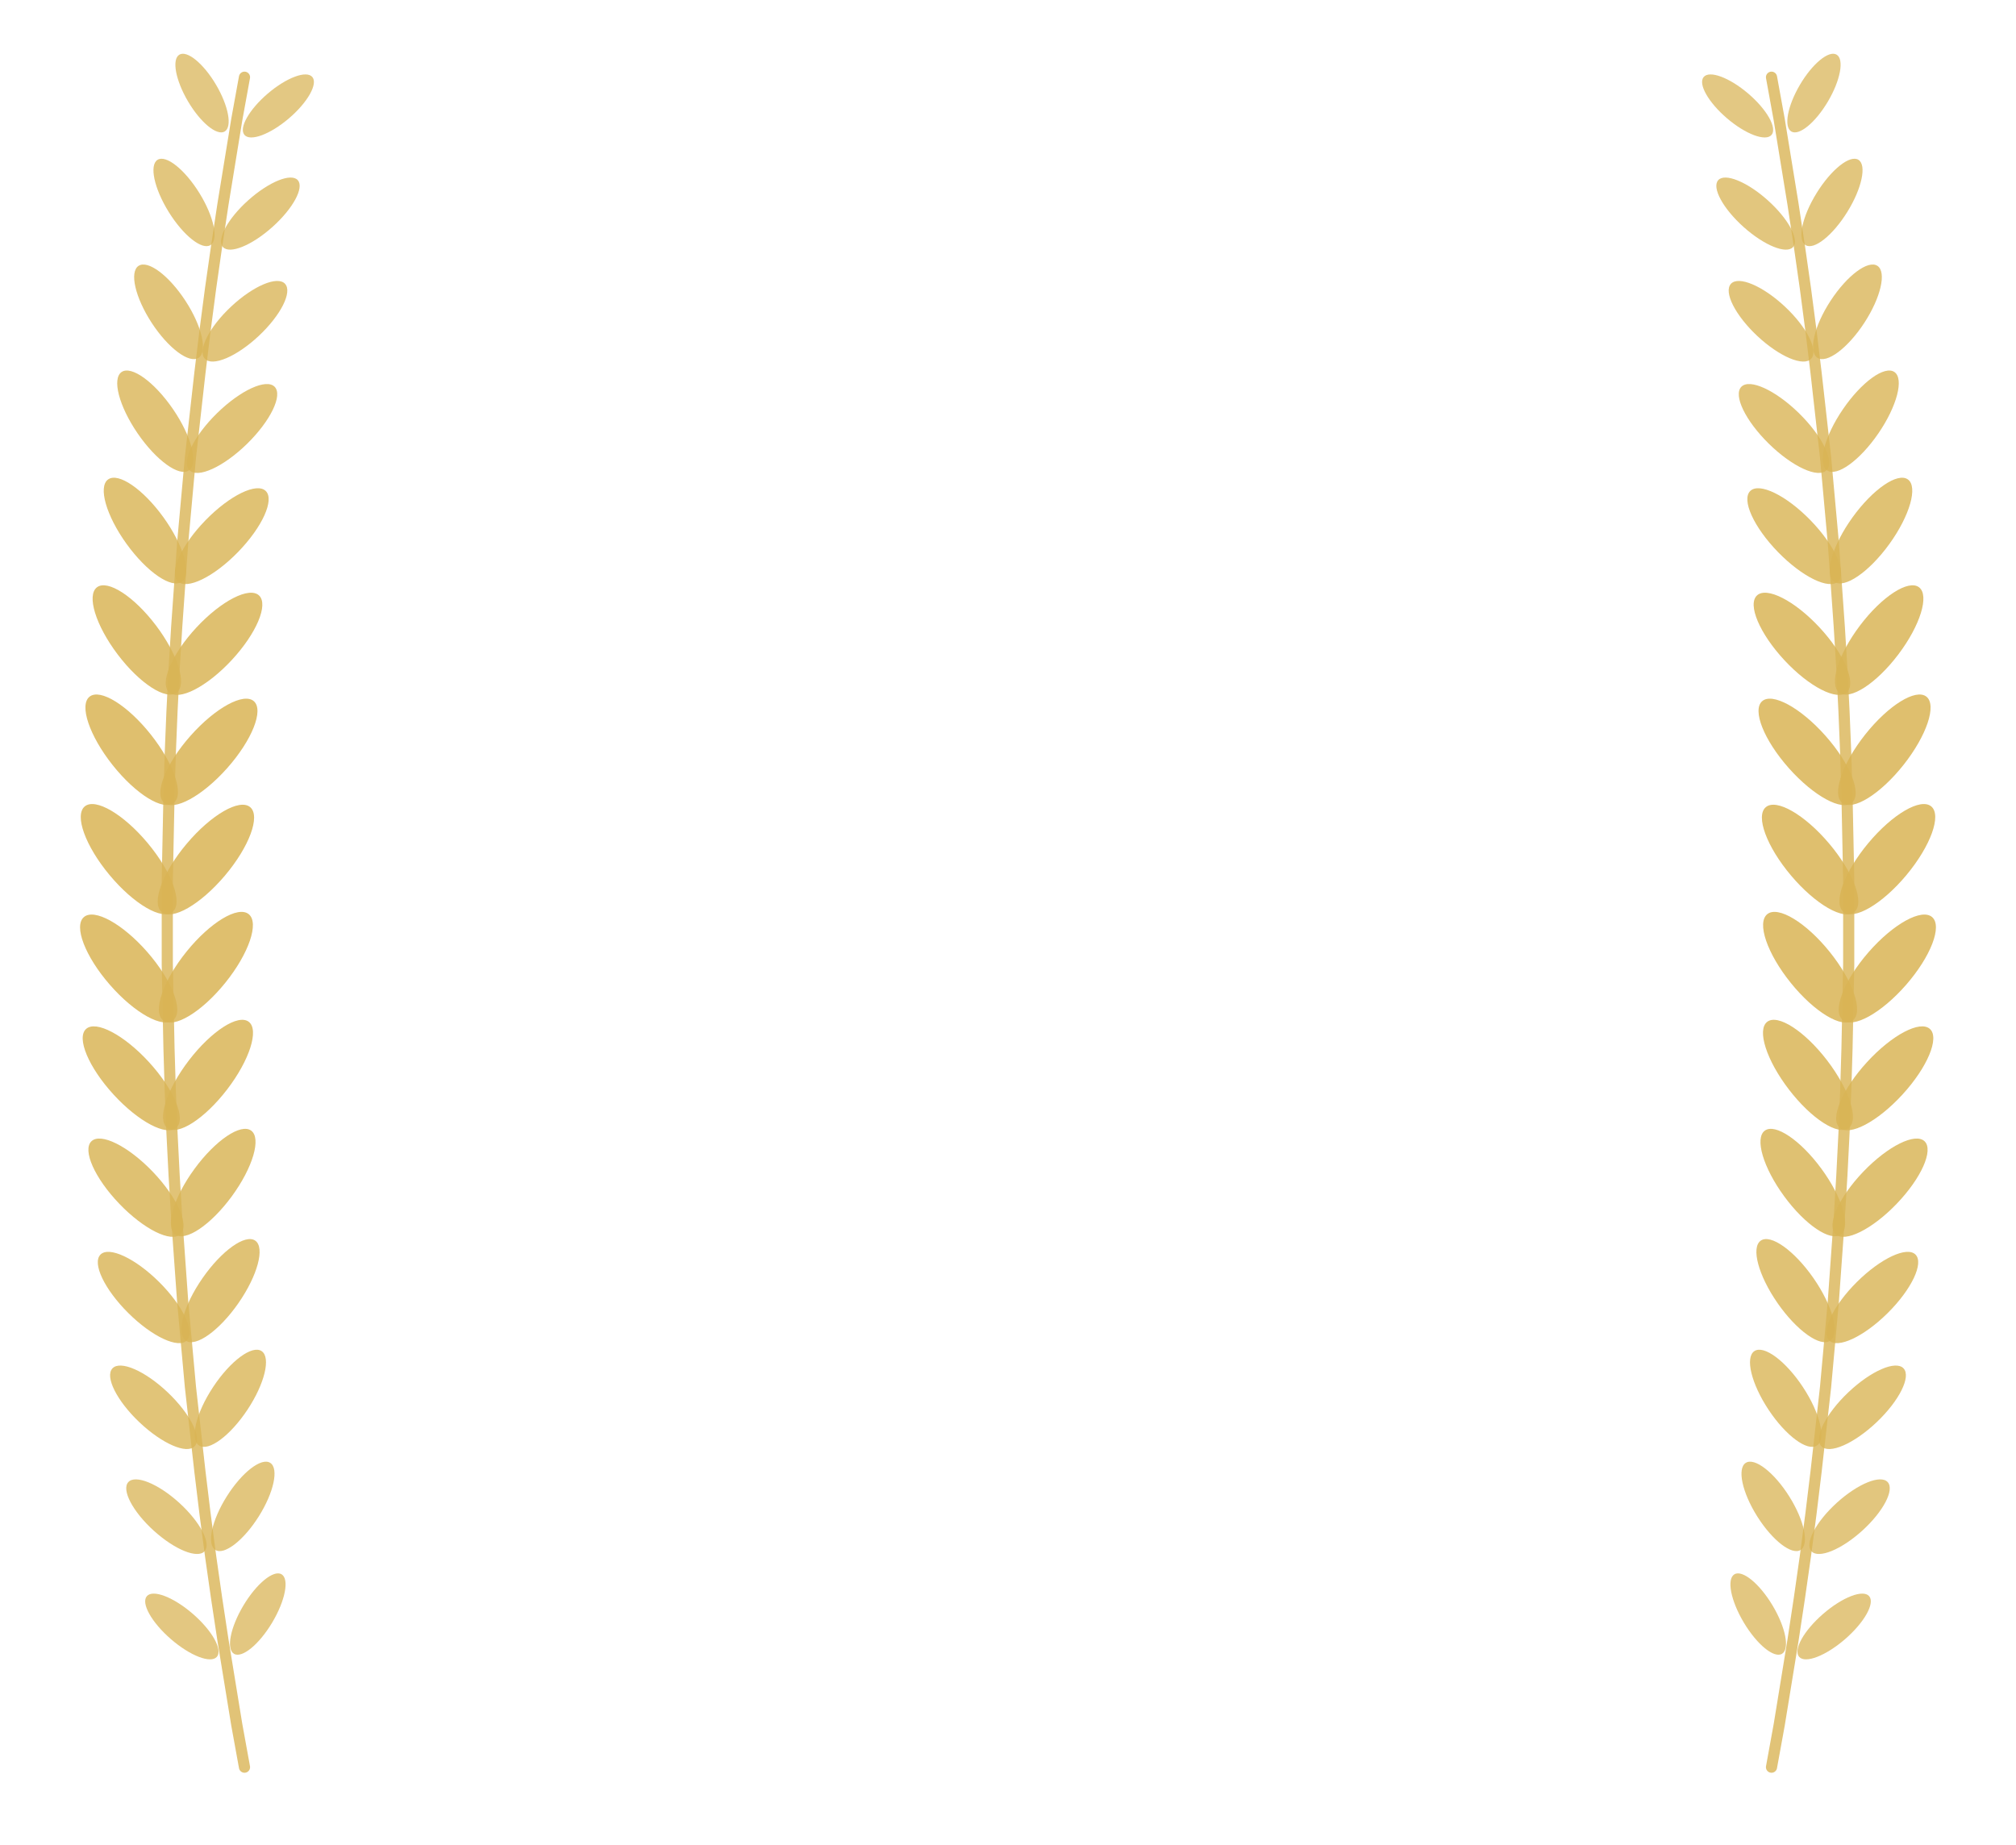
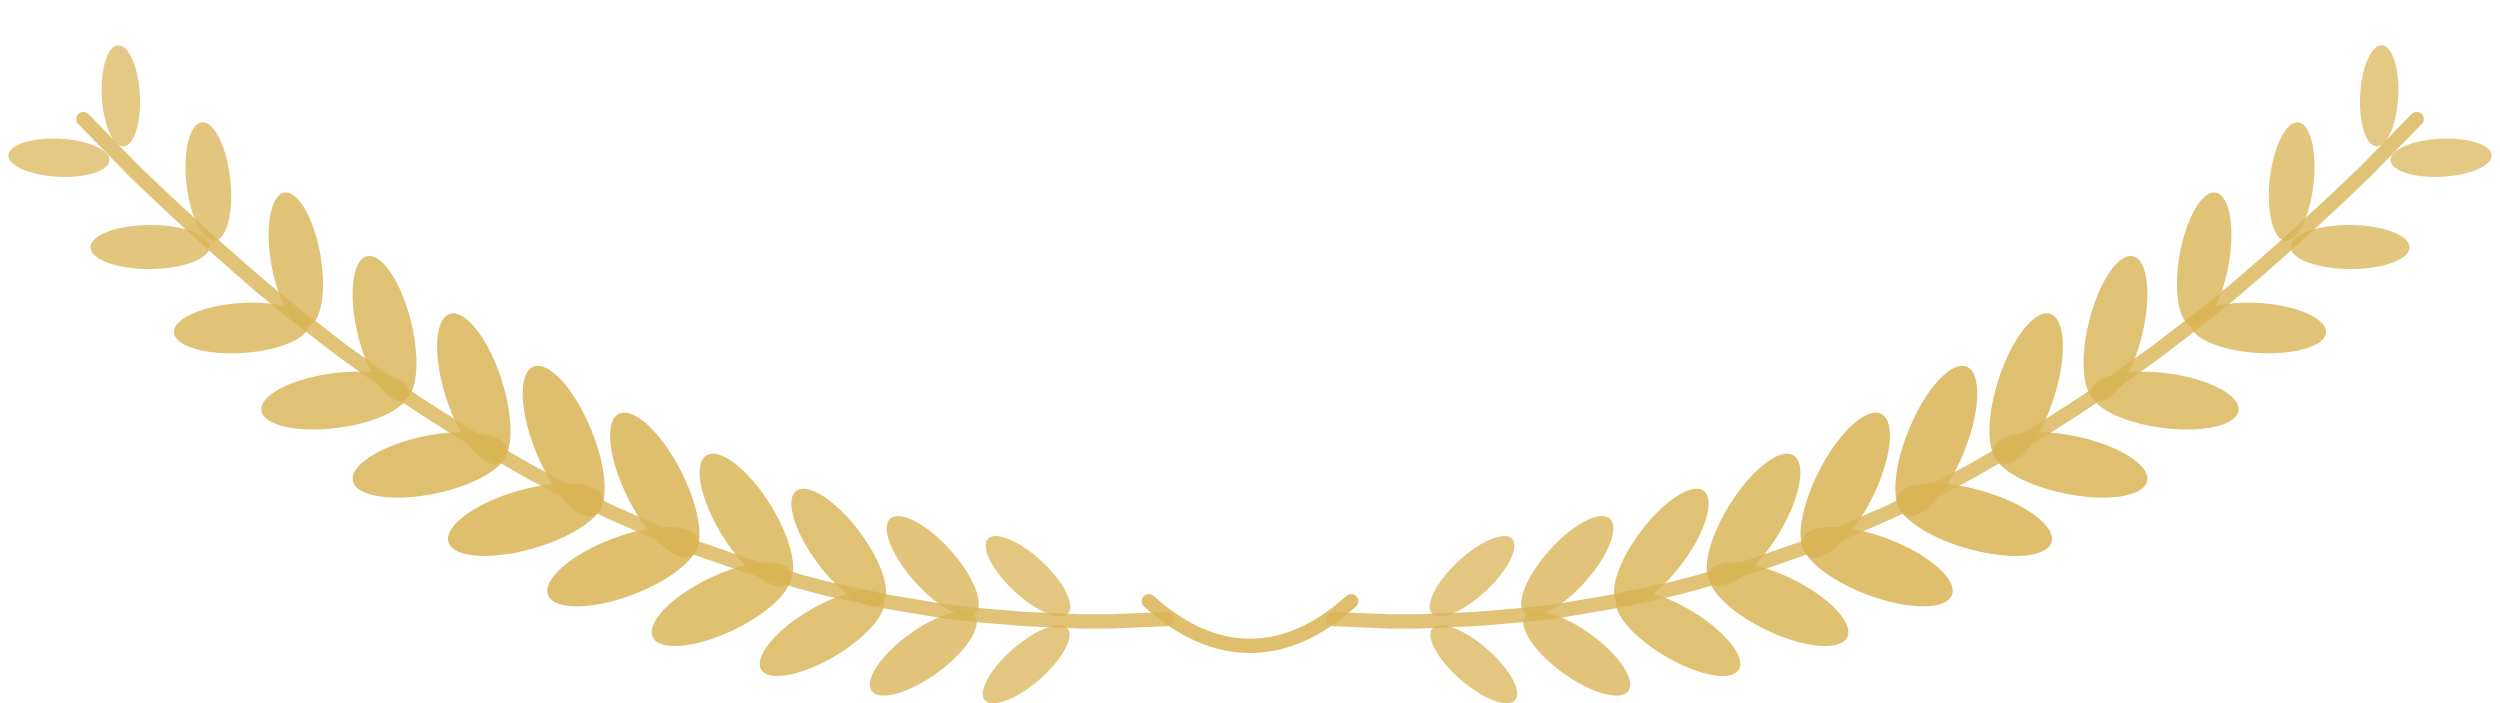
- <svg xmlns="http://www.w3.org/2000/svg" viewBox="0 0 470 430" fill="none">
-   <path d="M57.0 412.0 L55.2 402.1 L53.6 392.3 L52.0 382.5 L50.5 372.6 L49.1 362.8 L47.8 352.9 L46.6 343.0 L45.5 333.2 L44.4 323.4 L43.5 313.5 L42.6 303.6 L41.9 293.8 L41.2 284.0 L40.6 274.1 L40.1 264.2 L39.7 254.4 L39.4 244.5 L39.2 234.7 L39.0 224.8 L39.0 215.0 L39.0 205.1 L39.2 195.3 L39.4 185.5 L39.7 175.6 L40.1 165.8 L40.6 155.9 L41.2 146.1 L41.9 136.2 L42.6 126.4 L43.5 116.5 L44.4 106.6 L45.5 96.8 L46.6 87.0 L47.8 77.1 L49.1 67.2 L50.5 57.4 L52.0 47.5 L53.6 37.7 L55.2 27.9 L57.0 18.0" fill="none" stroke="#d9b455" stroke-width="2.6" stroke-linecap="round" opacity=".8" />
-   <ellipse cx="42.4" cy="379.2" rx="10.8" ry="3.9" transform="rotate(-139.1 42.4 379.2)" fill="#d9b455" opacity="0.74" />
-   <ellipse cx="60.1" cy="376.3" rx="10.8" ry="3.9" transform="rotate(-59.1 60.1 376.3)" fill="#d9b455" opacity="0.74" />
-   <ellipse cx="38.8" cy="353.6" rx="12.0" ry="4.4" transform="rotate(-137.8 38.8 353.6)" fill="#d9b455" opacity="0.76" />
-   <ellipse cx="56.6" cy="351.2" rx="12.0" ry="4.4" transform="rotate(-57.8 56.6 351.2)" fill="#d9b455" opacity="0.76" />
-   <ellipse cx="35.8" cy="328.1" rx="13.2" ry="4.8" transform="rotate(-136.5 35.8 328.1)" fill="#d9b455" opacity="0.79" />
-   <ellipse cx="53.7" cy="326.0" rx="13.2" ry="4.8" transform="rotate(-56.5 53.7 326.0)" fill="#d9b455" opacity="0.79" />
-   <ellipse cx="33.5" cy="302.5" rx="14.2" ry="5.1" transform="rotate(-135.2 33.5 302.5)" fill="#d9b455" opacity="0.81" />
-   <ellipse cx="51.4" cy="300.9" rx="14.2" ry="5.1" transform="rotate(-55.2 51.4 300.9)" fill="#d9b455" opacity="0.81" />
-   <ellipse cx="31.7" cy="276.9" rx="15.0" ry="5.4" transform="rotate(-133.8 31.7 276.9)" fill="#d9b455" opacity="0.83" />
-   <ellipse cx="49.7" cy="275.7" rx="15.0" ry="5.4" transform="rotate(-53.8 49.7 275.7)" fill="#d9b455" opacity="0.83" />
-   <ellipse cx="30.6" cy="251.4" rx="15.6" ry="5.6" transform="rotate(-132.5 30.6 251.4)" fill="#d9b455" opacity="0.84" />
-   <ellipse cx="48.5" cy="250.6" rx="15.6" ry="5.6" transform="rotate(-52.5 48.5 250.6)" fill="#d9b455" opacity="0.84" />
-   <ellipse cx="30.0" cy="225.8" rx="15.9" ry="5.8" transform="rotate(-131.1 30.0 225.8)" fill="#d9b455" opacity="0.85" />
-   <ellipse cx="48.0" cy="225.5" rx="15.9" ry="5.8" transform="rotate(-51.1 48.0 225.5)" fill="#d9b455" opacity="0.85" />
-   <ellipse cx="30.0" cy="200.3" rx="16.0" ry="5.8" transform="rotate(-129.8 30.0 200.3)" fill="#d9b455" opacity="0.85" />
-   <ellipse cx="48.0" cy="200.4" rx="16.0" ry="5.8" transform="rotate(-49.8 48.0 200.4)" fill="#d9b455" opacity="0.85" />
-   <ellipse cx="30.7" cy="174.8" rx="15.8" ry="5.7" transform="rotate(-128.4 30.7 174.8)" fill="#d9b455" opacity="0.85" />
-   <ellipse cx="48.7" cy="175.3" rx="15.8" ry="5.7" transform="rotate(-48.4 48.7 175.3)" fill="#d9b455" opacity="0.85" />
-   <ellipse cx="31.9" cy="149.2" rx="15.4" ry="5.6" transform="rotate(-127.1 31.9 149.2)" fill="#d9b455" opacity="0.84" />
-   <ellipse cx="49.9" cy="150.1" rx="15.4" ry="5.6" transform="rotate(-47.1 49.9 150.1)" fill="#d9b455" opacity="0.84" />
-   <ellipse cx="33.8" cy="123.7" rx="14.7" ry="5.3" transform="rotate(-125.8 33.8 123.7)" fill="#d9b455" opacity="0.82" />
-   <ellipse cx="51.7" cy="125.0" rx="14.7" ry="5.3" transform="rotate(-45.8 51.7 125.0)" fill="#d9b455" opacity="0.82" />
-   <ellipse cx="36.2" cy="98.2" rx="13.9" ry="5.0" transform="rotate(-124.4 36.2 98.2)" fill="#d9b455" opacity="0.80" />
-   <ellipse cx="54.1" cy="99.9" rx="13.9" ry="5.0" transform="rotate(-44.4 54.1 99.9)" fill="#d9b455" opacity="0.80" />
-   <ellipse cx="39.3" cy="72.7" rx="12.8" ry="4.7" transform="rotate(-123.1 39.3 72.7)" fill="#d9b455" opacity="0.78" />
-   <ellipse cx="57.1" cy="74.9" rx="12.8" ry="4.7" transform="rotate(-43.1 57.1 74.9)" fill="#d9b455" opacity="0.78" />
-   <ellipse cx="42.9" cy="47.2" rx="11.7" ry="4.2" transform="rotate(-121.8 42.9 47.2)" fill="#d9b455" opacity="0.76" />
-   <ellipse cx="60.7" cy="49.8" rx="11.7" ry="4.2" transform="rotate(-41.8 60.7 49.8)" fill="#d9b455" opacity="0.76" />
-   <ellipse cx="47.1" cy="21.7" rx="10.4" ry="3.8" transform="rotate(-120.5 47.1 21.7)" fill="#d9b455" opacity="0.73" />
-   <ellipse cx="64.9" cy="24.7" rx="10.4" ry="3.8" transform="rotate(-40.5 64.9 24.7)" fill="#d9b455" opacity="0.73" />
-   <path d="M413.0 412.0 L414.8 402.1 L416.4 392.3 L418.0 382.5 L419.5 372.6 L420.9 362.8 L422.2 352.9 L423.4 343.0 L424.5 333.2 L425.6 323.4 L426.5 313.5 L427.4 303.6 L428.1 293.8 L428.8 284.0 L429.4 274.1 L429.9 264.2 L430.3 254.4 L430.6 244.5 L430.8 234.7 L431.0 224.8 L431.0 215.0 L431.0 205.1 L430.8 195.3 L430.6 185.5 L430.3 175.6 L429.9 165.8 L429.4 155.9 L428.8 146.1 L428.1 136.2 L427.4 126.4 L426.5 116.5 L425.6 106.6 L424.5 96.8 L423.4 87.0 L422.2 77.1 L420.9 67.2 L419.5 57.4 L418.0 47.5 L416.4 37.7 L414.8 27.9 L413.0 18.0" fill="none" stroke="#d9b455" stroke-width="2.6" stroke-linecap="round" opacity=".8" />
-   <ellipse cx="409.9" cy="376.3" rx="10.8" ry="3.9" transform="rotate(-120.9 409.9 376.3)" fill="#d9b455" opacity="0.74" />
-   <ellipse cx="427.6" cy="379.2" rx="10.8" ry="3.9" transform="rotate(-40.9 427.6 379.2)" fill="#d9b455" opacity="0.74" />
-   <ellipse cx="413.4" cy="351.2" rx="12.0" ry="4.4" transform="rotate(-122.2 413.4 351.2)" fill="#d9b455" opacity="0.76" />
-   <ellipse cx="431.2" cy="353.6" rx="12.0" ry="4.4" transform="rotate(-42.2 431.2 353.6)" fill="#d9b455" opacity="0.76" />
-   <ellipse cx="416.3" cy="326.0" rx="13.2" ry="4.8" transform="rotate(-123.5 416.3 326.0)" fill="#d9b455" opacity="0.79" />
-   <ellipse cx="434.2" cy="328.1" rx="13.2" ry="4.8" transform="rotate(-43.5 434.2 328.1)" fill="#d9b455" opacity="0.79" />
-   <ellipse cx="418.6" cy="300.9" rx="14.2" ry="5.1" transform="rotate(-124.8 418.6 300.9)" fill="#d9b455" opacity="0.81" />
-   <ellipse cx="436.5" cy="302.5" rx="14.2" ry="5.1" transform="rotate(-44.8 436.5 302.5)" fill="#d9b455" opacity="0.81" />
-   <ellipse cx="420.3" cy="275.7" rx="15.0" ry="5.4" transform="rotate(-126.2 420.3 275.7)" fill="#d9b455" opacity="0.83" />
-   <ellipse cx="438.3" cy="276.9" rx="15.0" ry="5.4" transform="rotate(-46.2 438.3 276.9)" fill="#d9b455" opacity="0.83" />
-   <ellipse cx="421.5" cy="250.6" rx="15.6" ry="5.6" transform="rotate(-127.5 421.5 250.6)" fill="#d9b455" opacity="0.84" />
-   <ellipse cx="439.4" cy="251.4" rx="15.6" ry="5.6" transform="rotate(-47.5 439.4 251.4)" fill="#d9b455" opacity="0.84" />
-   <ellipse cx="422.0" cy="225.5" rx="15.9" ry="5.8" transform="rotate(-128.9 422.0 225.5)" fill="#d9b455" opacity="0.85" />
-   <ellipse cx="440.0" cy="225.8" rx="15.9" ry="5.8" transform="rotate(-48.9 440.0 225.8)" fill="#d9b455" opacity="0.85" />
-   <ellipse cx="422.0" cy="200.4" rx="16.0" ry="5.8" transform="rotate(-130.2 422.0 200.4)" fill="#d9b455" opacity="0.85" />
-   <ellipse cx="440.0" cy="200.3" rx="16.0" ry="5.8" transform="rotate(-50.2 440.0 200.3)" fill="#d9b455" opacity="0.85" />
-   <ellipse cx="421.3" cy="175.3" rx="15.8" ry="5.7" transform="rotate(-131.6 421.3 175.3)" fill="#d9b455" opacity="0.85" />
-   <ellipse cx="439.3" cy="174.8" rx="15.8" ry="5.7" transform="rotate(-51.6 439.3 174.8)" fill="#d9b455" opacity="0.85" />
-   <ellipse cx="420.1" cy="150.1" rx="15.4" ry="5.6" transform="rotate(-132.9 420.1 150.1)" fill="#d9b455" opacity="0.84" />
-   <ellipse cx="438.1" cy="149.2" rx="15.4" ry="5.6" transform="rotate(-52.9 438.1 149.2)" fill="#d9b455" opacity="0.84" />
-   <ellipse cx="418.3" cy="125.0" rx="14.7" ry="5.3" transform="rotate(-134.2 418.3 125.0)" fill="#d9b455" opacity="0.82" />
-   <ellipse cx="436.2" cy="123.7" rx="14.7" ry="5.3" transform="rotate(-54.2 436.2 123.7)" fill="#d9b455" opacity="0.82" />
-   <ellipse cx="415.9" cy="99.9" rx="13.9" ry="5.0" transform="rotate(-135.6 415.9 99.9)" fill="#d9b455" opacity="0.80" />
-   <ellipse cx="433.8" cy="98.2" rx="13.9" ry="5.0" transform="rotate(-55.6 433.8 98.2)" fill="#d9b455" opacity="0.80" />
-   <ellipse cx="412.9" cy="74.9" rx="12.8" ry="4.7" transform="rotate(-136.9 412.9 74.9)" fill="#d9b455" opacity="0.78" />
-   <ellipse cx="430.7" cy="72.7" rx="12.8" ry="4.7" transform="rotate(-56.9 430.7 72.7)" fill="#d9b455" opacity="0.78" />
-   <ellipse cx="409.3" cy="49.8" rx="11.7" ry="4.2" transform="rotate(-138.2 409.3 49.8)" fill="#d9b455" opacity="0.76" />
-   <ellipse cx="427.1" cy="47.2" rx="11.7" ry="4.2" transform="rotate(-58.2 427.1 47.2)" fill="#d9b455" opacity="0.76" />
-   <ellipse cx="405.1" cy="24.7" rx="10.4" ry="3.8" transform="rotate(-139.5 405.1 24.7)" fill="#d9b455" opacity="0.73" />
-   <ellipse cx="422.9" cy="21.7" rx="10.4" ry="3.8" transform="rotate(-59.5 422.9 21.7)" fill="#d9b455" opacity="0.73" />
+ <svg xmlns="http://www.w3.org/2000/svg" viewBox="0 0 420 118" fill="none">
+   <path d="M196.0 104.0 L191.2 104.2 L186.4 104.4 L181.7 104.4 L176.9 104.2 L172.2 104.0 L167.4 103.6 L162.7 103.2 L158.0 102.6 L153.3 101.8 L148.6 101.0 L144.0 100.0 L139.3 99.0 L134.7 97.8 L130.0 96.4 L125.4 95.0 L120.8 93.4 L116.2 91.8 L111.6 90.0 L107.1 88.0 L102.5 86.0 L98.0 83.8 L93.4 81.6 L88.9 79.2 L84.4 76.6 L79.9 74.0 L75.4 71.2 L71.0 68.4 L66.5 65.4 L62.1 62.2 L57.6 59.0 L53.2 55.6 L48.8 52.2 L44.4 48.6 L40.0 44.8 L35.7 41.0 L31.3 37.0 L27.0 33.0 L22.6 28.8 L18.3 24.4 L14.0 20.0" fill="none" stroke="#d9b455" stroke-width="2.4" stroke-linecap="round" opacity=".8" />
+   <ellipse cx="172.4" cy="111.6" rx="9.2" ry="3.4" transform="rotate(-221.0 172.4 111.6)" fill="#d9b455" opacity="0.74" />
+   <ellipse cx="172.7" cy="96.8" rx="9.2" ry="3.4" transform="rotate(-137.0 172.7 96.8)" fill="#d9b455" opacity="0.74" />
+   <ellipse cx="155.1" cy="109.8" rx="10.7" ry="4.0" transform="rotate(-215.9 155.1 109.8)" fill="#d9b455" opacity="0.78" />
+   <ellipse cx="156.7" cy="95.1" rx="10.7" ry="4.0" transform="rotate(-131.9 156.7 95.1)" fill="#d9b455" opacity="0.78" />
+   <ellipse cx="138.1" cy="106.4" rx="11.9" ry="4.4" transform="rotate(-210.8 138.1 106.4)" fill="#d9b455" opacity="0.81" />
+   <ellipse cx="140.9" cy="92.0" rx="11.9" ry="4.4" transform="rotate(-126.8 140.9 92.0)" fill="#d9b455" opacity="0.81" />
+   <ellipse cx="121.2" cy="101.5" rx="12.8" ry="4.8" transform="rotate(-205.7 121.2 101.5)" fill="#d9b455" opacity="0.83" />
+   <ellipse cx="125.4" cy="87.4" rx="12.8" ry="4.8" transform="rotate(-121.7 125.4 87.4)" fill="#d9b455" opacity="0.83" />
+   <ellipse cx="104.6" cy="95.2" rx="13.4" ry="5.0" transform="rotate(-200.8 104.6 95.2)" fill="#d9b455" opacity="0.85" />
+   <ellipse cx="110.0" cy="81.5" rx="13.4" ry="5.0" transform="rotate(-116.8 110.0 81.5)" fill="#d9b455" opacity="0.85" />
+   <ellipse cx="88.3" cy="87.3" rx="13.5" ry="5.0" transform="rotate(-196.2 88.3 87.3)" fill="#d9b455" opacity="0.85" />
+   <ellipse cx="94.7" cy="74.1" rx="13.5" ry="5.0" transform="rotate(-112.2 94.7 74.1)" fill="#d9b455" opacity="0.85" />
+   <ellipse cx="72.2" cy="78.1" rx="13.2" ry="4.9" transform="rotate(-191.8 72.2 78.1)" fill="#d9b455" opacity="0.84" />
+   <ellipse cx="79.6" cy="65.3" rx="13.2" ry="4.9" transform="rotate(-107.8 79.6 65.3)" fill="#d9b455" opacity="0.84" />
+   <ellipse cx="56.3" cy="67.3" rx="12.5" ry="4.6" transform="rotate(-187.7 56.3 67.3)" fill="#d9b455" opacity="0.82" />
+   <ellipse cx="64.6" cy="55.2" rx="12.5" ry="4.6" transform="rotate(-103.7 64.6 55.2)" fill="#d9b455" opacity="0.82" />
+   <ellipse cx="40.6" cy="55.1" rx="11.4" ry="4.2" transform="rotate(-183.8 40.6 55.1)" fill="#d9b455" opacity="0.80" />
+   <ellipse cx="49.7" cy="43.6" rx="11.4" ry="4.2" transform="rotate(-99.8 49.7 43.6)" fill="#d9b455" opacity="0.80" />
+   <ellipse cx="25.2" cy="41.5" rx="10.0" ry="3.7" transform="rotate(-180.3 25.2 41.5)" fill="#d9b455" opacity="0.76" />
+   <ellipse cx="35.0" cy="30.5" rx="10.0" ry="3.7" transform="rotate(-96.3 35.0 30.5)" fill="#d9b455" opacity="0.76" />
+   <ellipse cx="9.9" cy="26.5" rx="8.5" ry="3.2" transform="rotate(-177.1 9.9 26.5)" fill="#d9b455" opacity="0.72" />
+   <ellipse cx="20.3" cy="16.1" rx="8.5" ry="3.2" transform="rotate(-93.1 20.3 16.1)" fill="#d9b455" opacity="0.72" />
+   <path d="M224.0 104.0 L228.8 104.2 L233.6 104.4 L238.3 104.4 L243.1 104.2 L247.8 104.0 L252.6 103.6 L257.3 103.2 L262.0 102.6 L266.7 101.8 L271.4 101.0 L276.0 100.0 L280.7 99.0 L285.3 97.8 L290.0 96.4 L294.6 95.0 L299.2 93.4 L303.8 91.8 L308.4 90.0 L312.9 88.0 L317.5 86.0 L322.0 83.8 L326.6 81.6 L331.1 79.2 L335.6 76.6 L340.1 74.0 L344.6 71.2 L349.0 68.4 L353.5 65.4 L357.9 62.2 L362.4 59.0 L366.8 55.6 L371.2 52.2 L375.6 48.6 L380.0 44.8 L384.3 41.0 L388.7 37.0 L393.0 33.0 L397.4 28.8 L401.7 24.4 L406.0 20.0" fill="none" stroke="#d9b455" stroke-width="2.4" stroke-linecap="round" opacity=".8" />
+   <ellipse cx="247.3" cy="96.8" rx="9.2" ry="3.4" transform="rotate(-43.0 247.3 96.8)" fill="#d9b455" opacity="0.74" />
+   <ellipse cx="247.6" cy="111.6" rx="9.2" ry="3.4" transform="rotate(41.0 247.6 111.6)" fill="#d9b455" opacity="0.74" />
+   <ellipse cx="263.3" cy="95.1" rx="10.7" ry="4.0" transform="rotate(-48.1 263.3 95.1)" fill="#d9b455" opacity="0.78" />
+   <ellipse cx="264.9" cy="109.8" rx="10.7" ry="4.0" transform="rotate(35.9 264.9 109.8)" fill="#d9b455" opacity="0.78" />
+   <ellipse cx="279.1" cy="92.0" rx="11.9" ry="4.4" transform="rotate(-53.2 279.1 92.0)" fill="#d9b455" opacity="0.81" />
+   <ellipse cx="281.9" cy="106.4" rx="11.9" ry="4.4" transform="rotate(30.8 281.9 106.4)" fill="#d9b455" opacity="0.81" />
+   <ellipse cx="294.6" cy="87.4" rx="12.8" ry="4.8" transform="rotate(-58.3 294.6 87.4)" fill="#d9b455" opacity="0.83" />
+   <ellipse cx="298.8" cy="101.5" rx="12.8" ry="4.8" transform="rotate(25.7 298.8 101.5)" fill="#d9b455" opacity="0.83" />
+   <ellipse cx="310.0" cy="81.5" rx="13.4" ry="5.0" transform="rotate(-63.2 310.0 81.5)" fill="#d9b455" opacity="0.85" />
+   <ellipse cx="315.4" cy="95.2" rx="13.4" ry="5.0" transform="rotate(20.8 315.4 95.2)" fill="#d9b455" opacity="0.85" />
+   <ellipse cx="325.3" cy="74.1" rx="13.5" ry="5.0" transform="rotate(-67.8 325.3 74.1)" fill="#d9b455" opacity="0.85" />
+   <ellipse cx="331.7" cy="87.3" rx="13.5" ry="5.0" transform="rotate(16.2 331.7 87.3)" fill="#d9b455" opacity="0.85" />
+   <ellipse cx="340.4" cy="65.3" rx="13.2" ry="4.9" transform="rotate(-72.2 340.4 65.3)" fill="#d9b455" opacity="0.84" />
+   <ellipse cx="347.8" cy="78.1" rx="13.2" ry="4.9" transform="rotate(11.8 347.8 78.1)" fill="#d9b455" opacity="0.84" />
+   <ellipse cx="355.4" cy="55.2" rx="12.5" ry="4.6" transform="rotate(-76.3 355.4 55.2)" fill="#d9b455" opacity="0.82" />
+   <ellipse cx="363.7" cy="67.3" rx="12.5" ry="4.6" transform="rotate(7.7 363.7 67.3)" fill="#d9b455" opacity="0.82" />
+   <ellipse cx="370.3" cy="43.6" rx="11.4" ry="4.2" transform="rotate(-80.2 370.3 43.6)" fill="#d9b455" opacity="0.80" />
+   <ellipse cx="379.4" cy="55.1" rx="11.4" ry="4.2" transform="rotate(3.8 379.4 55.1)" fill="#d9b455" opacity="0.80" />
+   <ellipse cx="385.0" cy="30.5" rx="10.0" ry="3.7" transform="rotate(-83.7 385.0 30.5)" fill="#d9b455" opacity="0.76" />
+   <ellipse cx="394.8" cy="41.5" rx="10.0" ry="3.7" transform="rotate(0.3 394.8 41.5)" fill="#d9b455" opacity="0.76" />
+   <ellipse cx="399.7" cy="16.1" rx="8.5" ry="3.2" transform="rotate(-86.9 399.7 16.1)" fill="#d9b455" opacity="0.72" />
+   <ellipse cx="410.1" cy="26.5" rx="8.5" ry="3.2" transform="rotate(-2.9 410.1 26.5)" fill="#d9b455" opacity="0.72" />
+   <path d="M193.0 101.0 C204.0 111.0 216.0 111.0 227.0 101.0" fill="none" stroke="#d9b455" stroke-width="2.4" stroke-linecap="round" opacity=".85" />
</svg>
